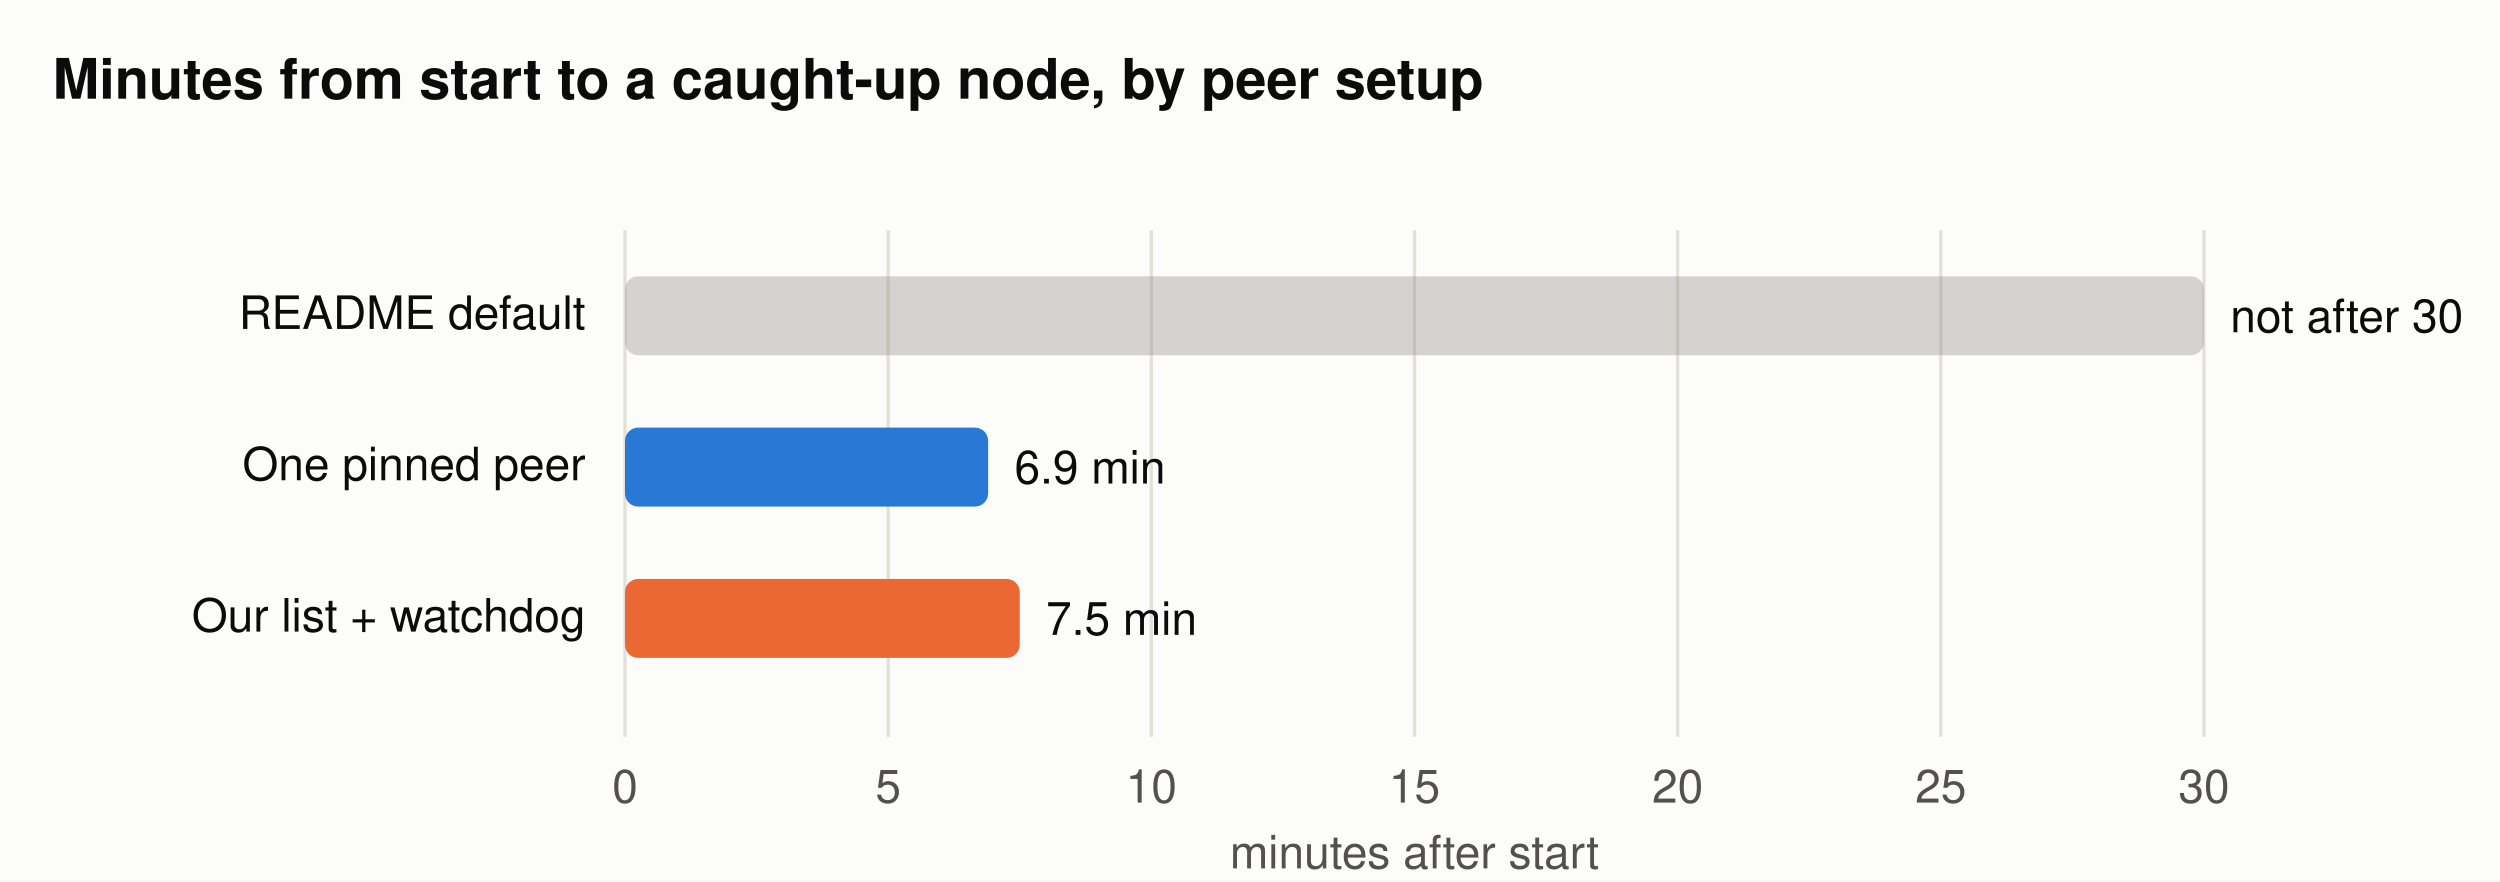
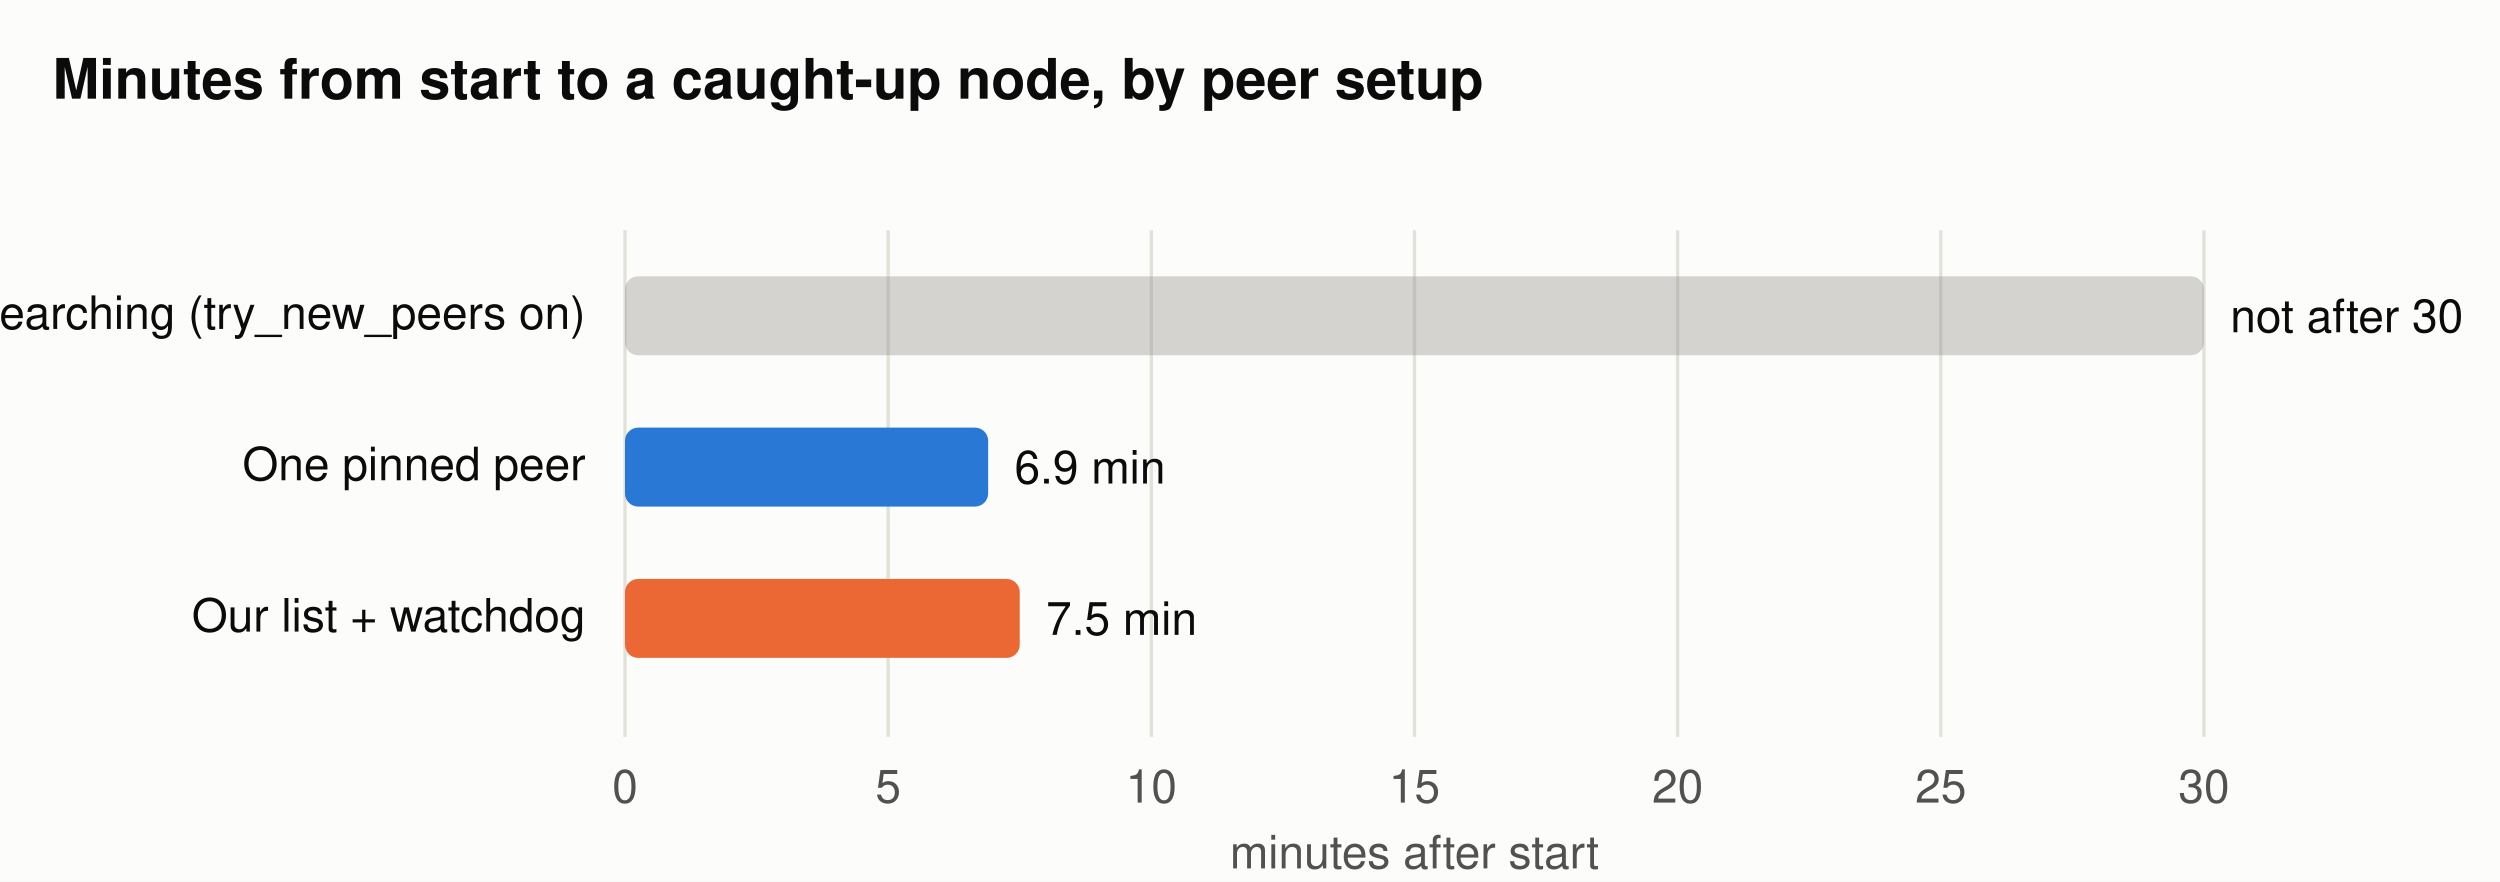
<svg xmlns="http://www.w3.org/2000/svg" viewBox="0 0 760 268" width="760" height="268" role="img" aria-labelledby="t d">
  <style>
text{font-family:Helvetica,Arial,sans-serif;fill:#52514e;font-size:14px}
.t{fill:#0b0b0b;font-size:17px;font-weight:700}.l{fill:#0b0b0b}.b{font-weight:700}.w{fill:#ffffff;font-weight:700}
.grid{stroke:#e1e0d9;stroke-width:1}.axis{stroke:#c3c2b7;stroke-width:1}
@media (prefers-color-scheme: dark){
text{fill:#c3c2b7}.t,.l{fill:#f0efec}.w{fill:#ffffff}.grid{stroke:#2c2c2a}.axis{stroke:#383835}
[fill="#fcfcfb"]{fill:#1a1a19}[stroke="#fcfcfb"]{stroke:#1a1a19}
[fill="#2a78d6"]{fill:#3987e5}[stroke="#2a78d6"]{stroke:#3987e5}[fill="#9ec5f4"]{fill:#184f95}
[fill="#eb6834"]{fill:#d95926}[stroke="#eb6834"]{stroke:#d95926}[fill="#f6b89c"]{fill:#8a3a17}
[stroke="#0b0b0b"]{stroke:#f0efec}}
</style>
  <rect width="760" height="268" fill="#fcfcfb" />
  <text class="t" x="16" y="30">Minutes from start to a caught-up node, by peer setup</text>
  <line class="grid" x1="190.0" y1="70" x2="190.0" y2="224" />
  <text x="190.0" y="244" text-anchor="middle">0</text>
  <line class="grid" x1="270.0" y1="70" x2="270.0" y2="224" />
  <text x="270.0" y="244" text-anchor="middle">5</text>
  <line class="grid" x1="350.0" y1="70" x2="350.0" y2="224" />
  <text x="350.0" y="244" text-anchor="middle">10</text>
  <line class="grid" x1="430.0" y1="70" x2="430.0" y2="224" />
  <text x="430.0" y="244" text-anchor="middle">15</text>
  <line class="grid" x1="510.0" y1="70" x2="510.0" y2="224" />
  <text x="510.0" y="244" text-anchor="middle">20</text>
  <line class="grid" x1="590.0" y1="70" x2="590.0" y2="224" />
  <text x="590.0" y="244" text-anchor="middle">25</text>
  <line class="grid" x1="670.0" y1="70" x2="670.0" y2="224" />
  <text x="670.0" y="244" text-anchor="middle">30</text>
  <text x="430.0" y="264" text-anchor="middle">minutes after start</text>
-   <text class="l" x="178" y="100" text-anchor="end">README default</text>
+   <text class="l" x="178" y="100" text-anchor="end">Searching (try_new_peers on)</text>
  <rect x="190.0" y="84" width="480.0" height="24" rx="4" fill="#898781" opacity="0.35" />
  <text class="l" x="678.0" y="101">not after 30</text>
  <text class="l" x="178" y="146" text-anchor="end">One pinned peer</text>
  <rect x="190.0" y="130" width="110.4" height="24" rx="4" fill="#2a78d6" />
  <text class="l" x="308.4" y="147">6.9 min</text>
  <text class="l" x="178" y="192" text-anchor="end">Our list + watchdog</text>
  <rect x="190.0" y="176" width="120.0" height="24" rx="4" fill="#eb6834" />
  <text class="l" x="318.0" y="193">7.5 min</text>
</svg>
